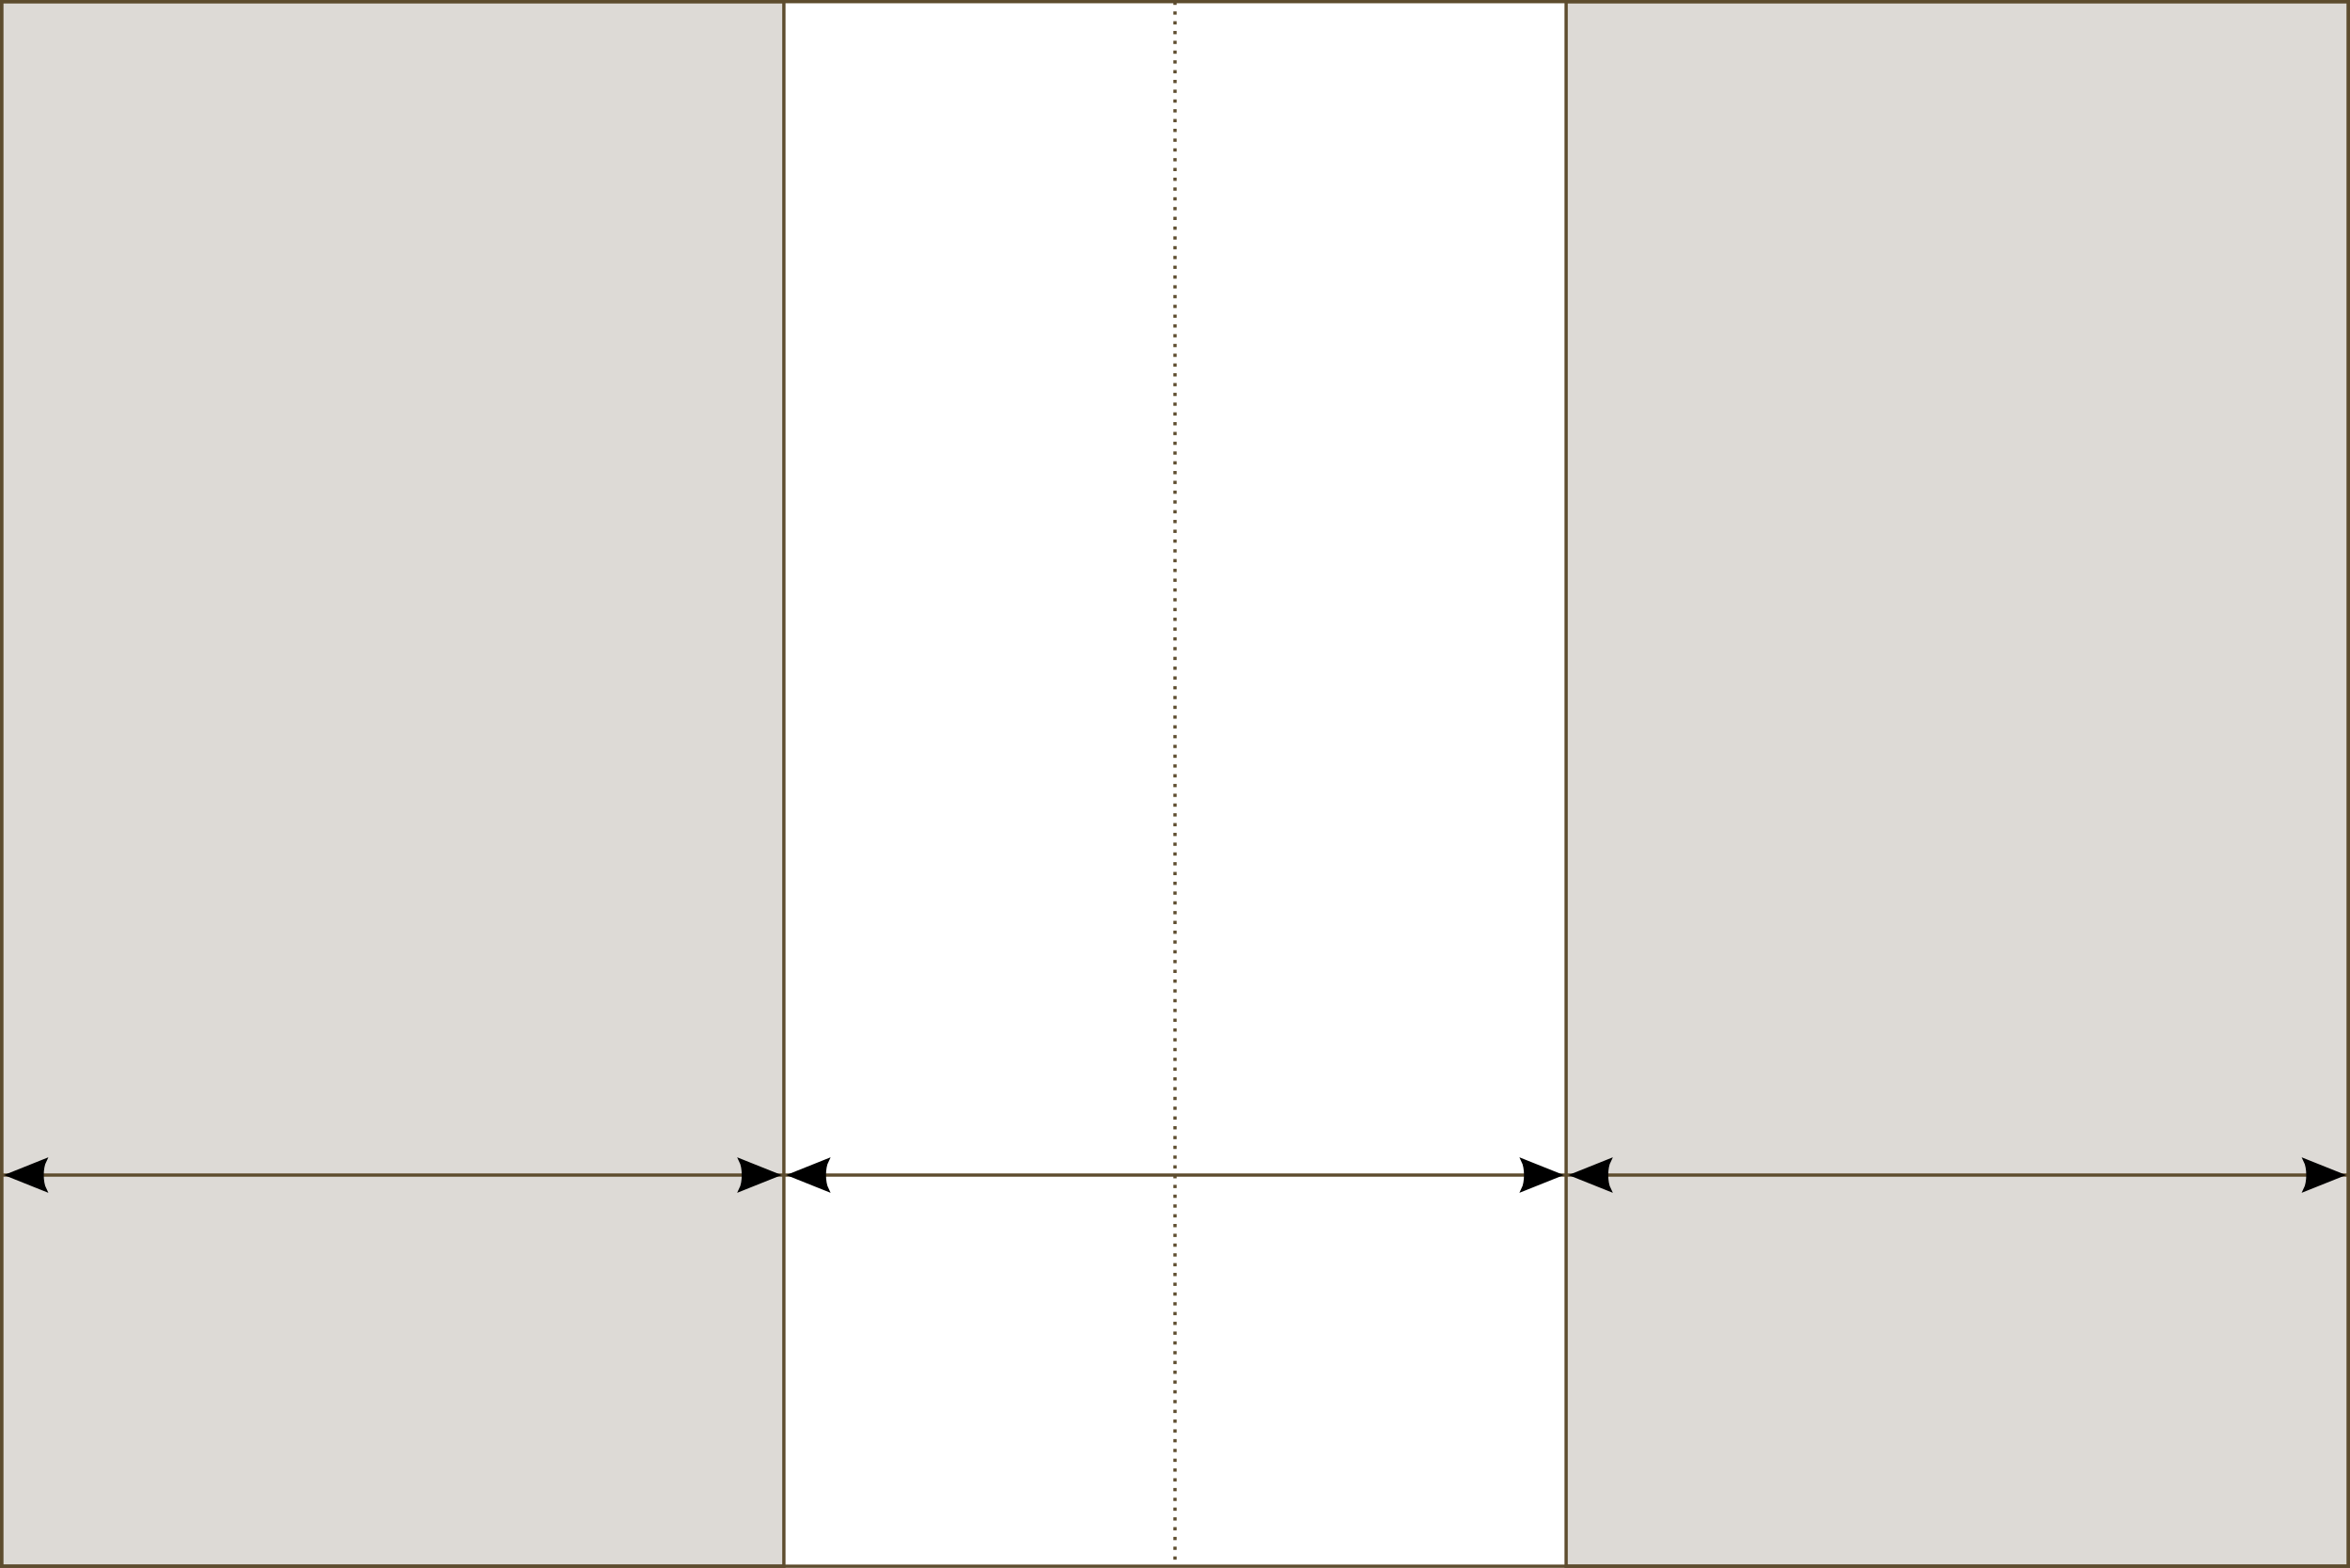
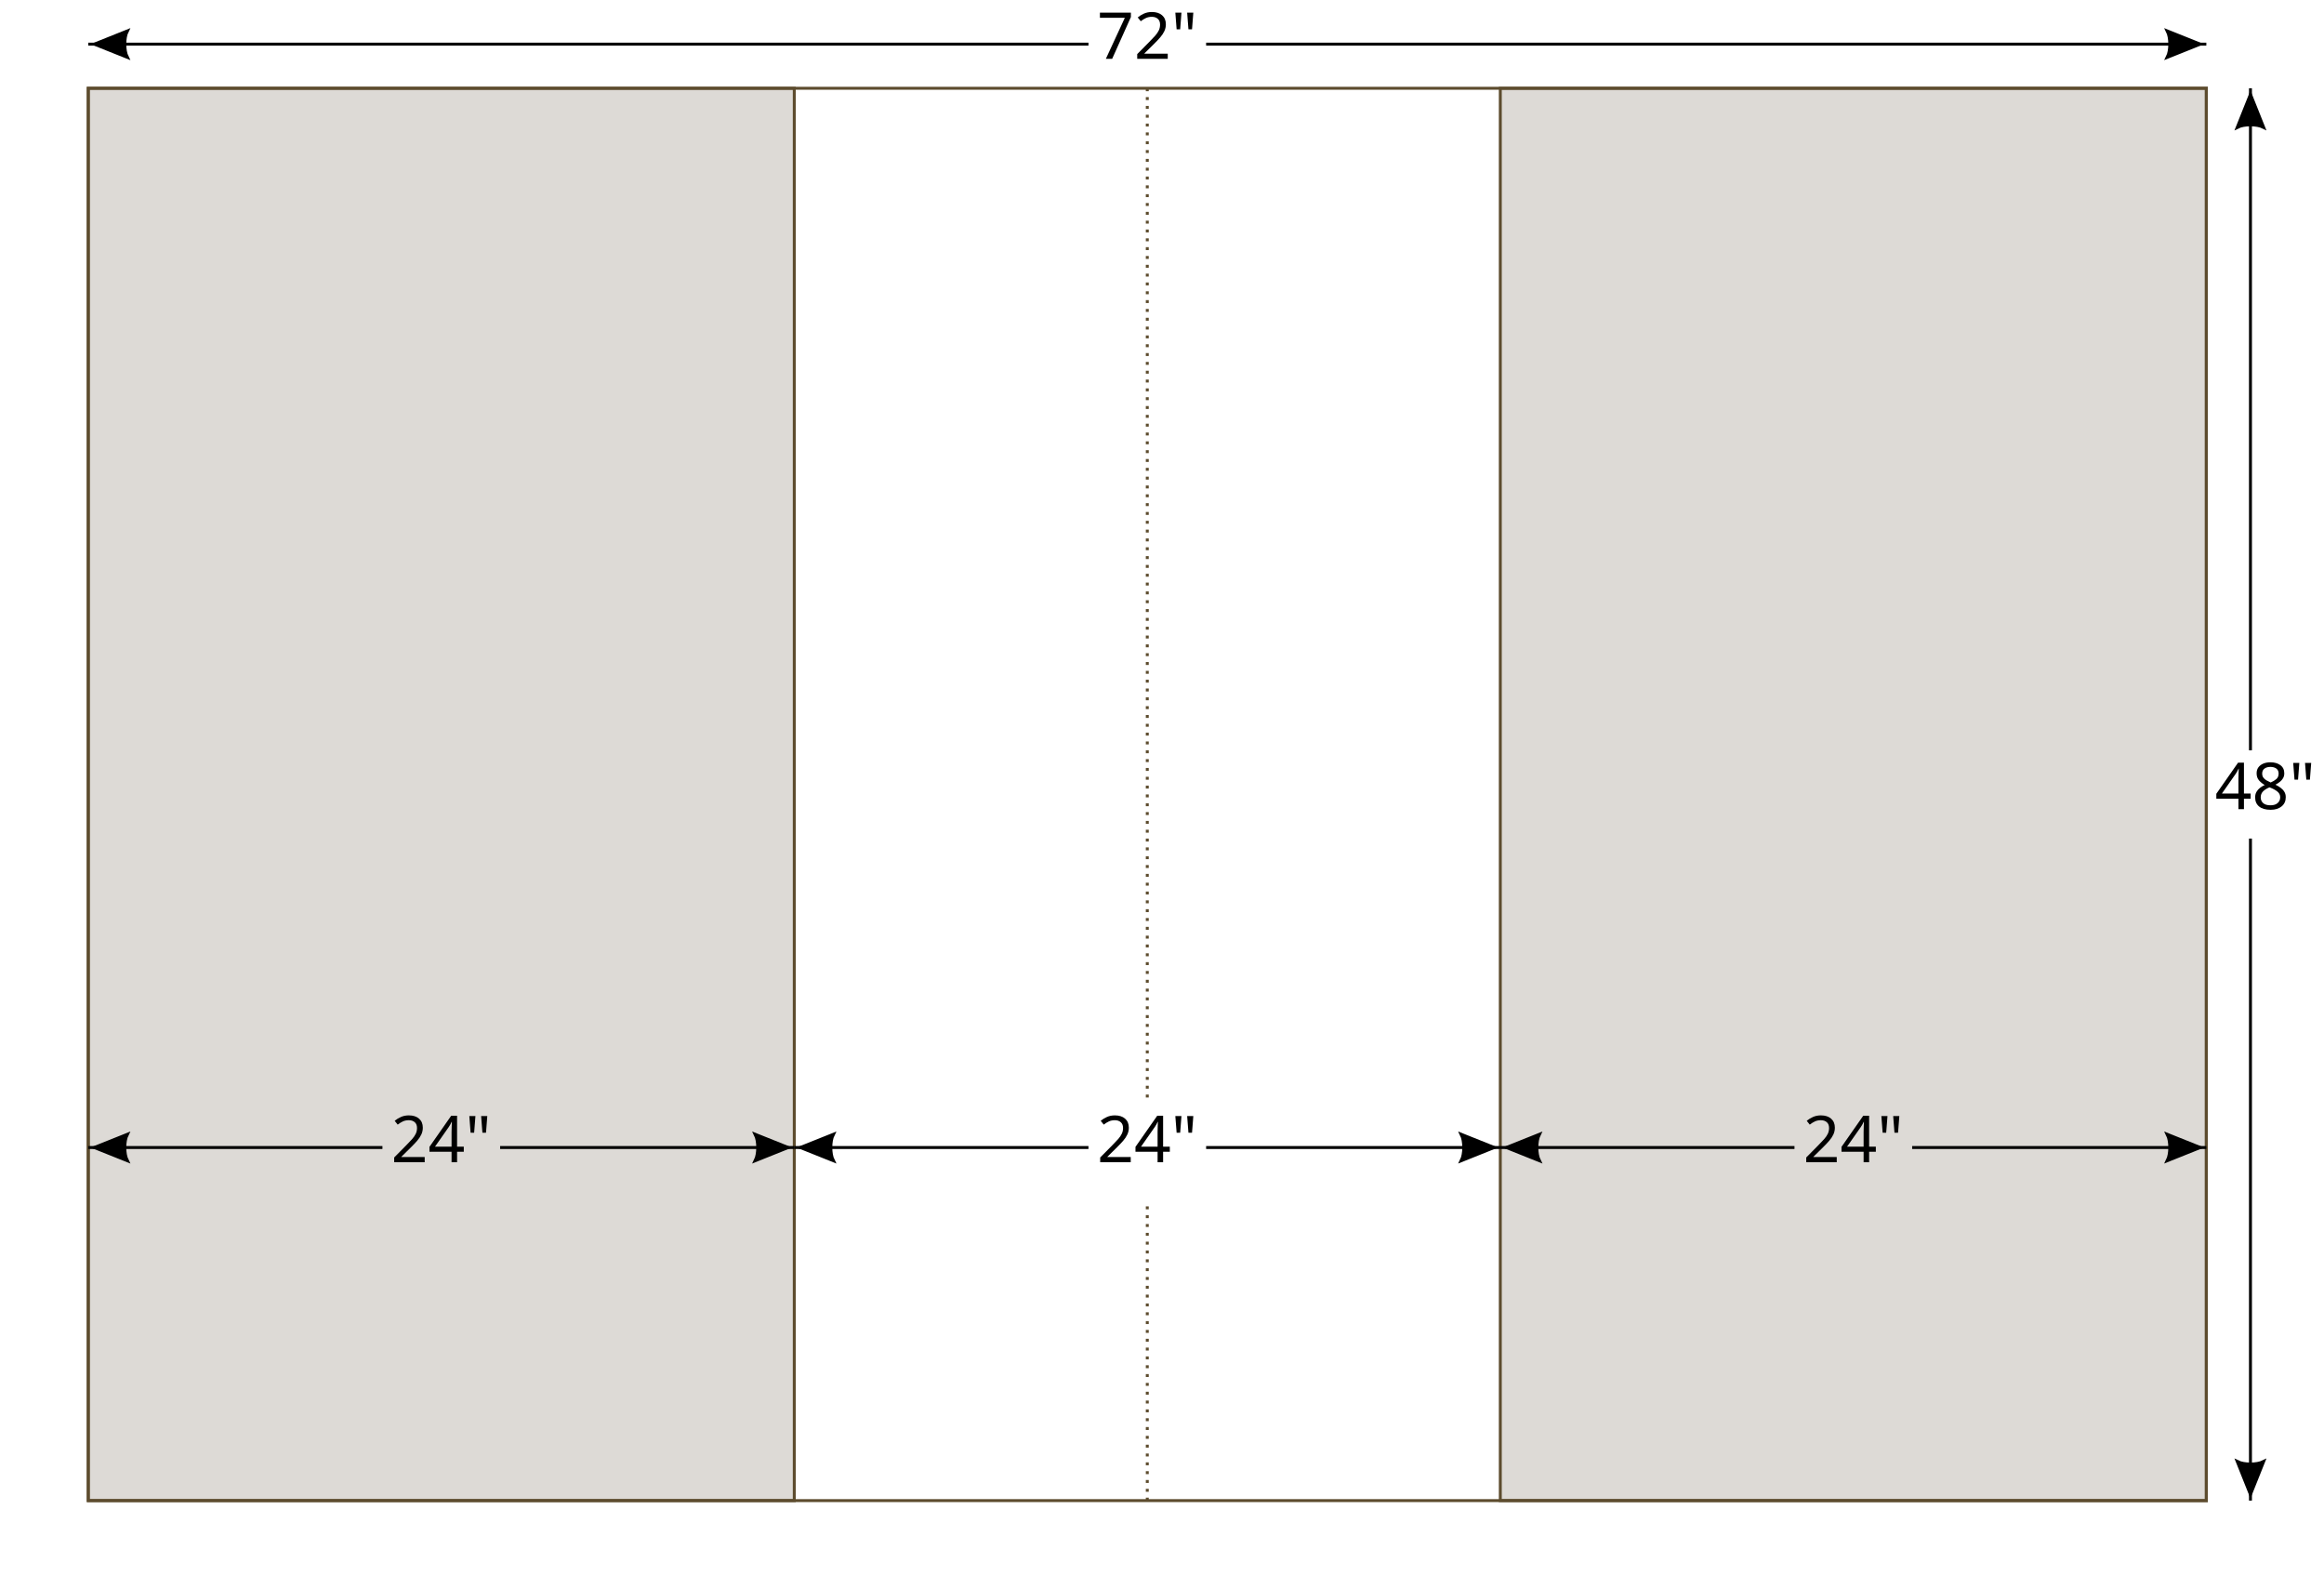
- <svg xmlns="http://www.w3.org/2000/svg" width="721" height="481" viewBox="-0.5 -0.5 721 481" version="1.1">
+ <svg xmlns="http://www.w3.org/2000/svg" width="790" height="540" viewBox="-30 -30 790 540" version="1.1">
  <style>
    path {
      fill: none;
      fill-opacity: 0.8;
      stroke-width: 1;
      stroke: #5d4c2e;
    }
    #dz-a { fill: #d4d1cc; }
    #dz-b { fill: #d4d1cc; }
    #centerline {
      stroke-miterlimit: 4;
      stroke-dasharray: 1,2;
    }
-     #legend {
+     #legend path {
      stroke: black;
      fill: black;
      marker-start: url(#start-arrow);
-       marker-end: url(#end-arrow)
+       marker-end: url(#end-arrow);
+     }
+     text {
+       font-family: 'Calluna';
+       font-size: 22px;
+       text-anchor: middle;
    }
    marker {
      overflow: visible;
    }
    marker path {
      stroke: black;
      stroke-opacity: 1;
      fill: black;
-       fill-opacity:1;
+       fill-opacity: 1;
    }
  </style>
  <path id="dz-a" d="M 0,0 h 240 v 480 H 0 Z" />
  <path id="dz-b" d="M 720,0 h -240 v 480 H 720 Z" />
-   <path id="centerline" d="M 360,0 v 480" />
+   <path id="centerline" d="M 360,0 V 345 M 360,380 V 480" />
  <path d="M 0,0 h 720 v 480 H 0 Z" />
  <g id="legend">
-     <path d="M 0,360 H 240" />
-     <path d="M 240,360 H 480" />
-     <path d="M 480,360 H 720" />
+     <path d="M 0,360 H 100 M 140,360 H 240" />
+     <text x="120" y="365">24"</text>
+     <path d="M 240,360 H 340 M 380,360 H 480" />
+     <text x="360" y="365">24"</text>
+     <path d="M 480,360 H 580 M 620,360 H 720" />
+     <text x="600" y="365">24"</text>
+     <path d="M 0,-15 H 340 M 380,-15 H 720" />
+     <text x="360" y="-10">72"</text>
+     <path d="M 735,0 V 225 M 735,255 V 480" />
+     <text x="740" y="245">48"</text>
  </g>
  <defs>
    <marker orient="auto" refY="0.0" refX="0.0" id="start-arrow">
      <path d="M 8,4 L -2,0 L 8,-4 C 7,-2 7,2 8,4 Z" transform="scale(1.1) translate(4,0)" />
    </marker>
    <marker orient="auto" refY="0.0" refX="0.0" id="end-arrow">
      <path d="M 8,4 L -2,0 L 8,-4 C 7,-2 7,2 8,4 Z" transform="scale(1.1) rotate(180) translate(4,0)" />
    </marker>
  </defs>
</svg>
